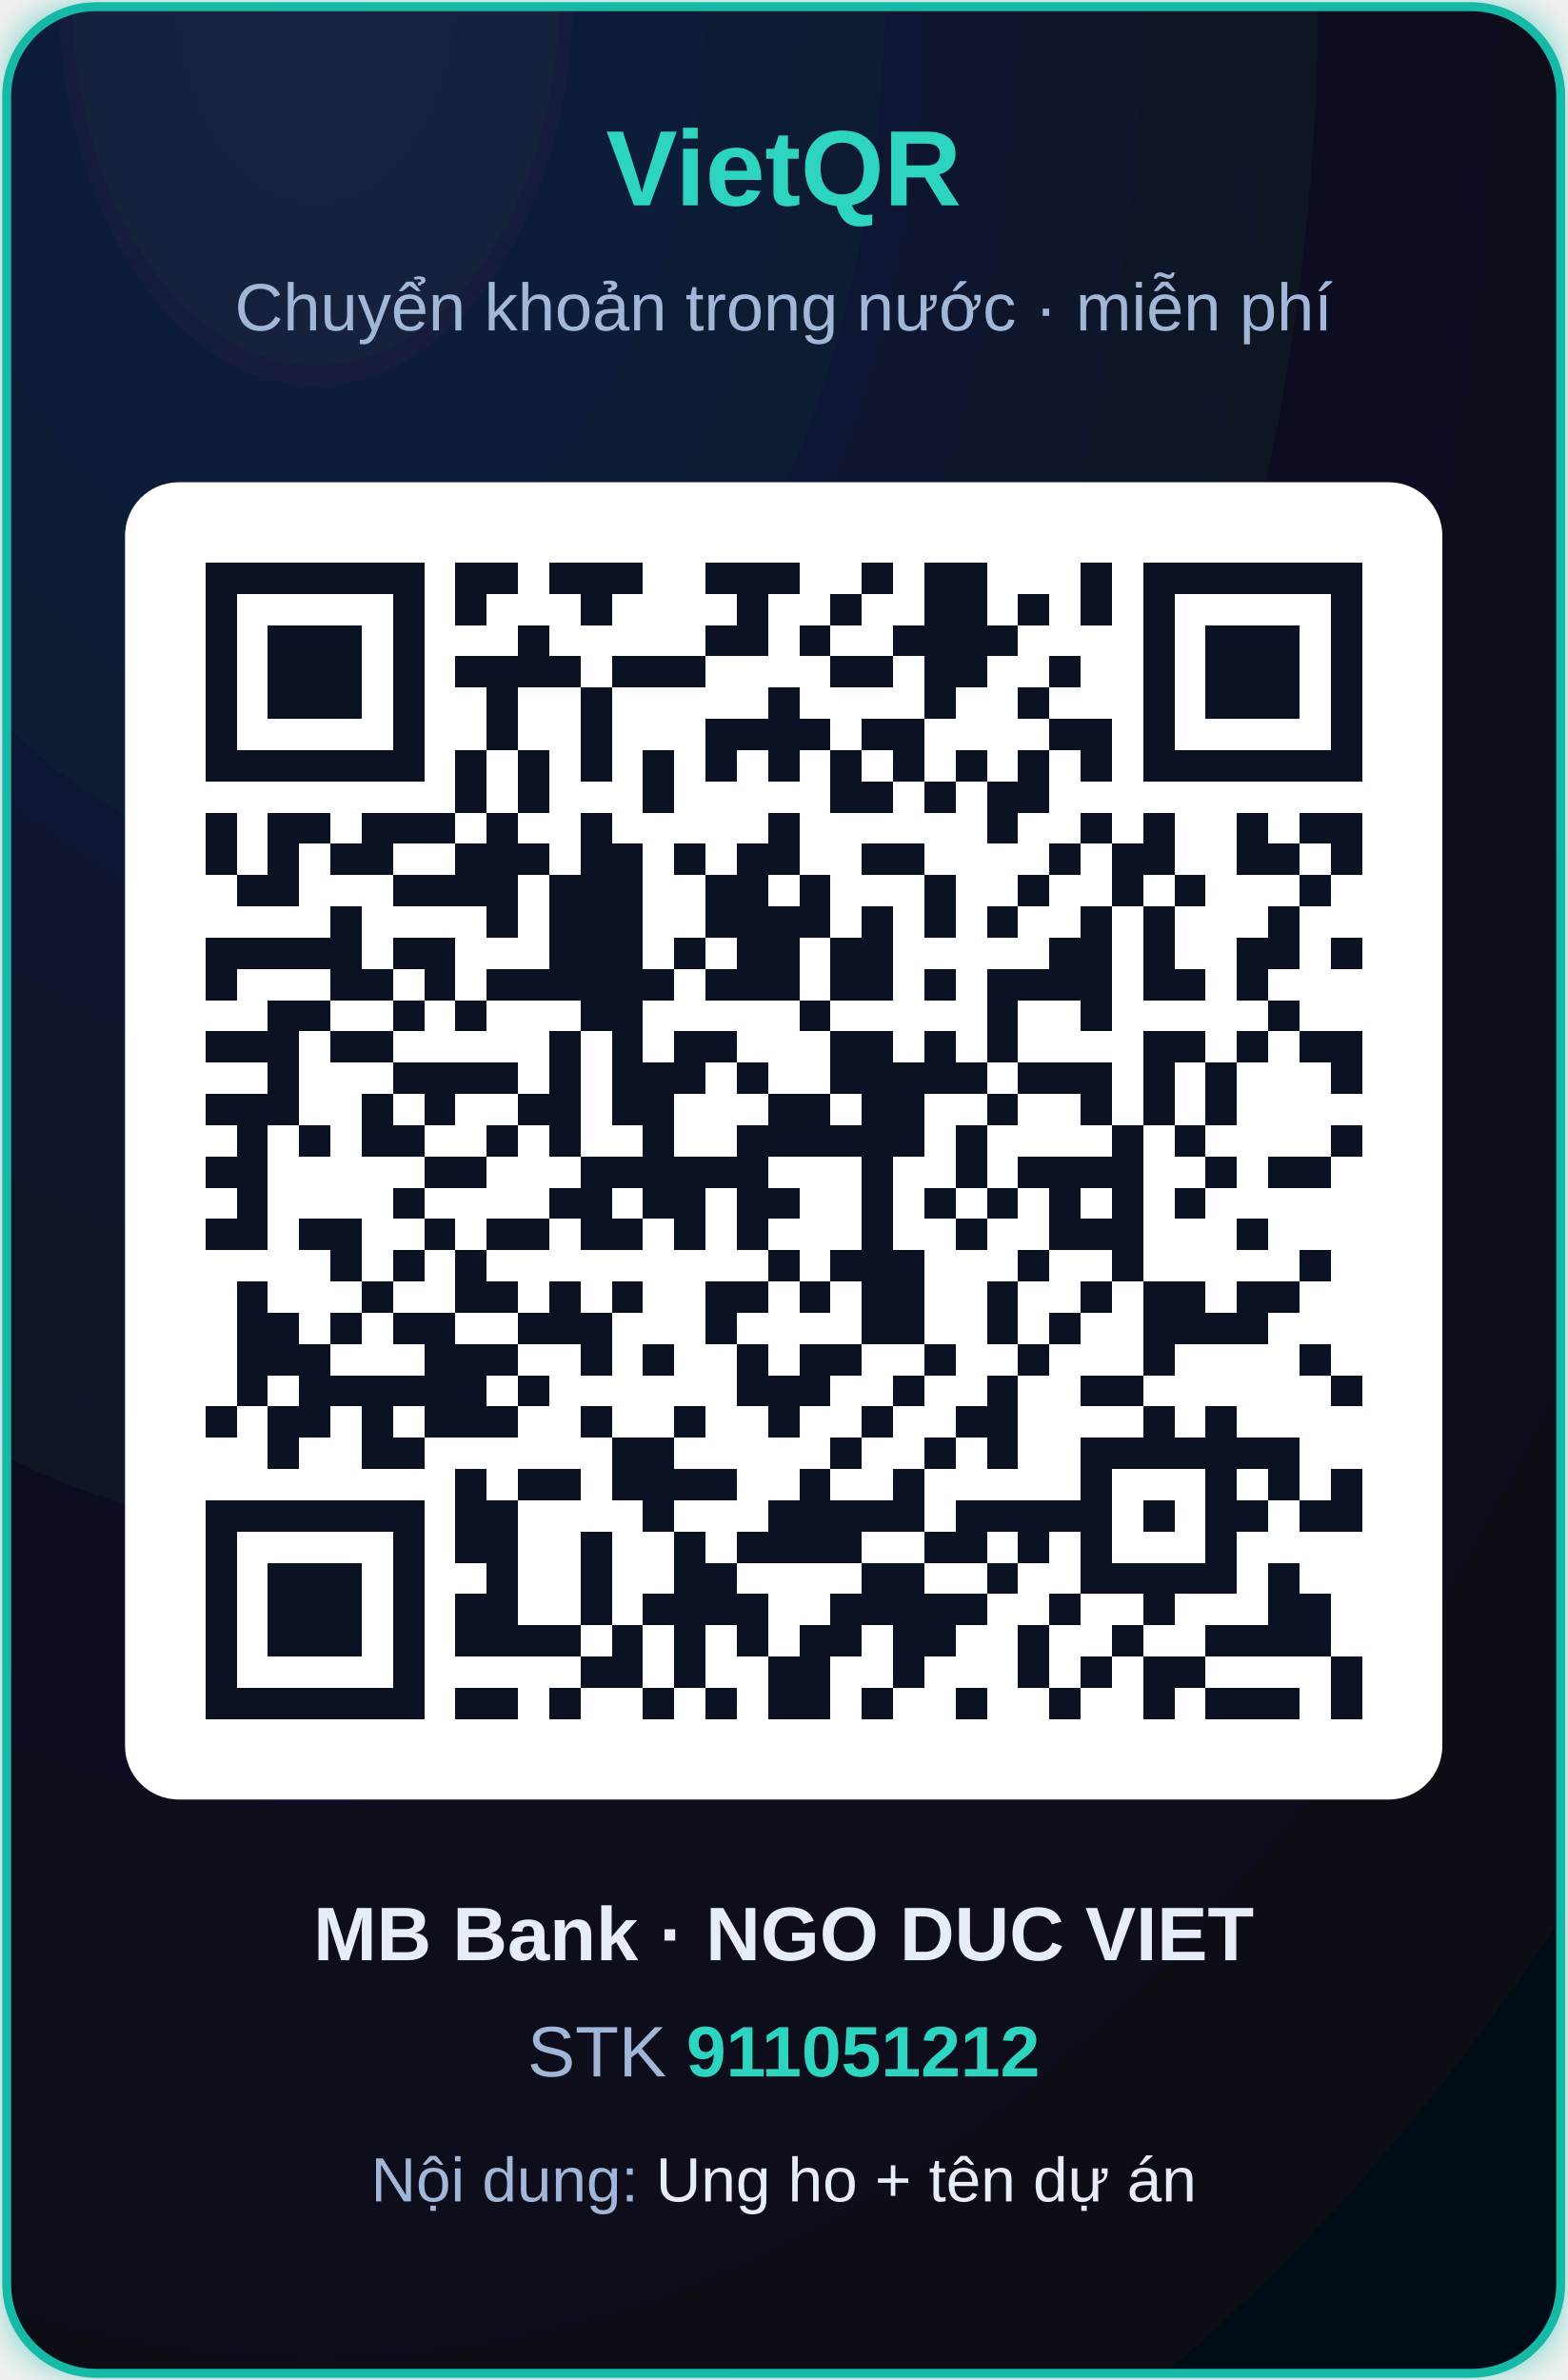
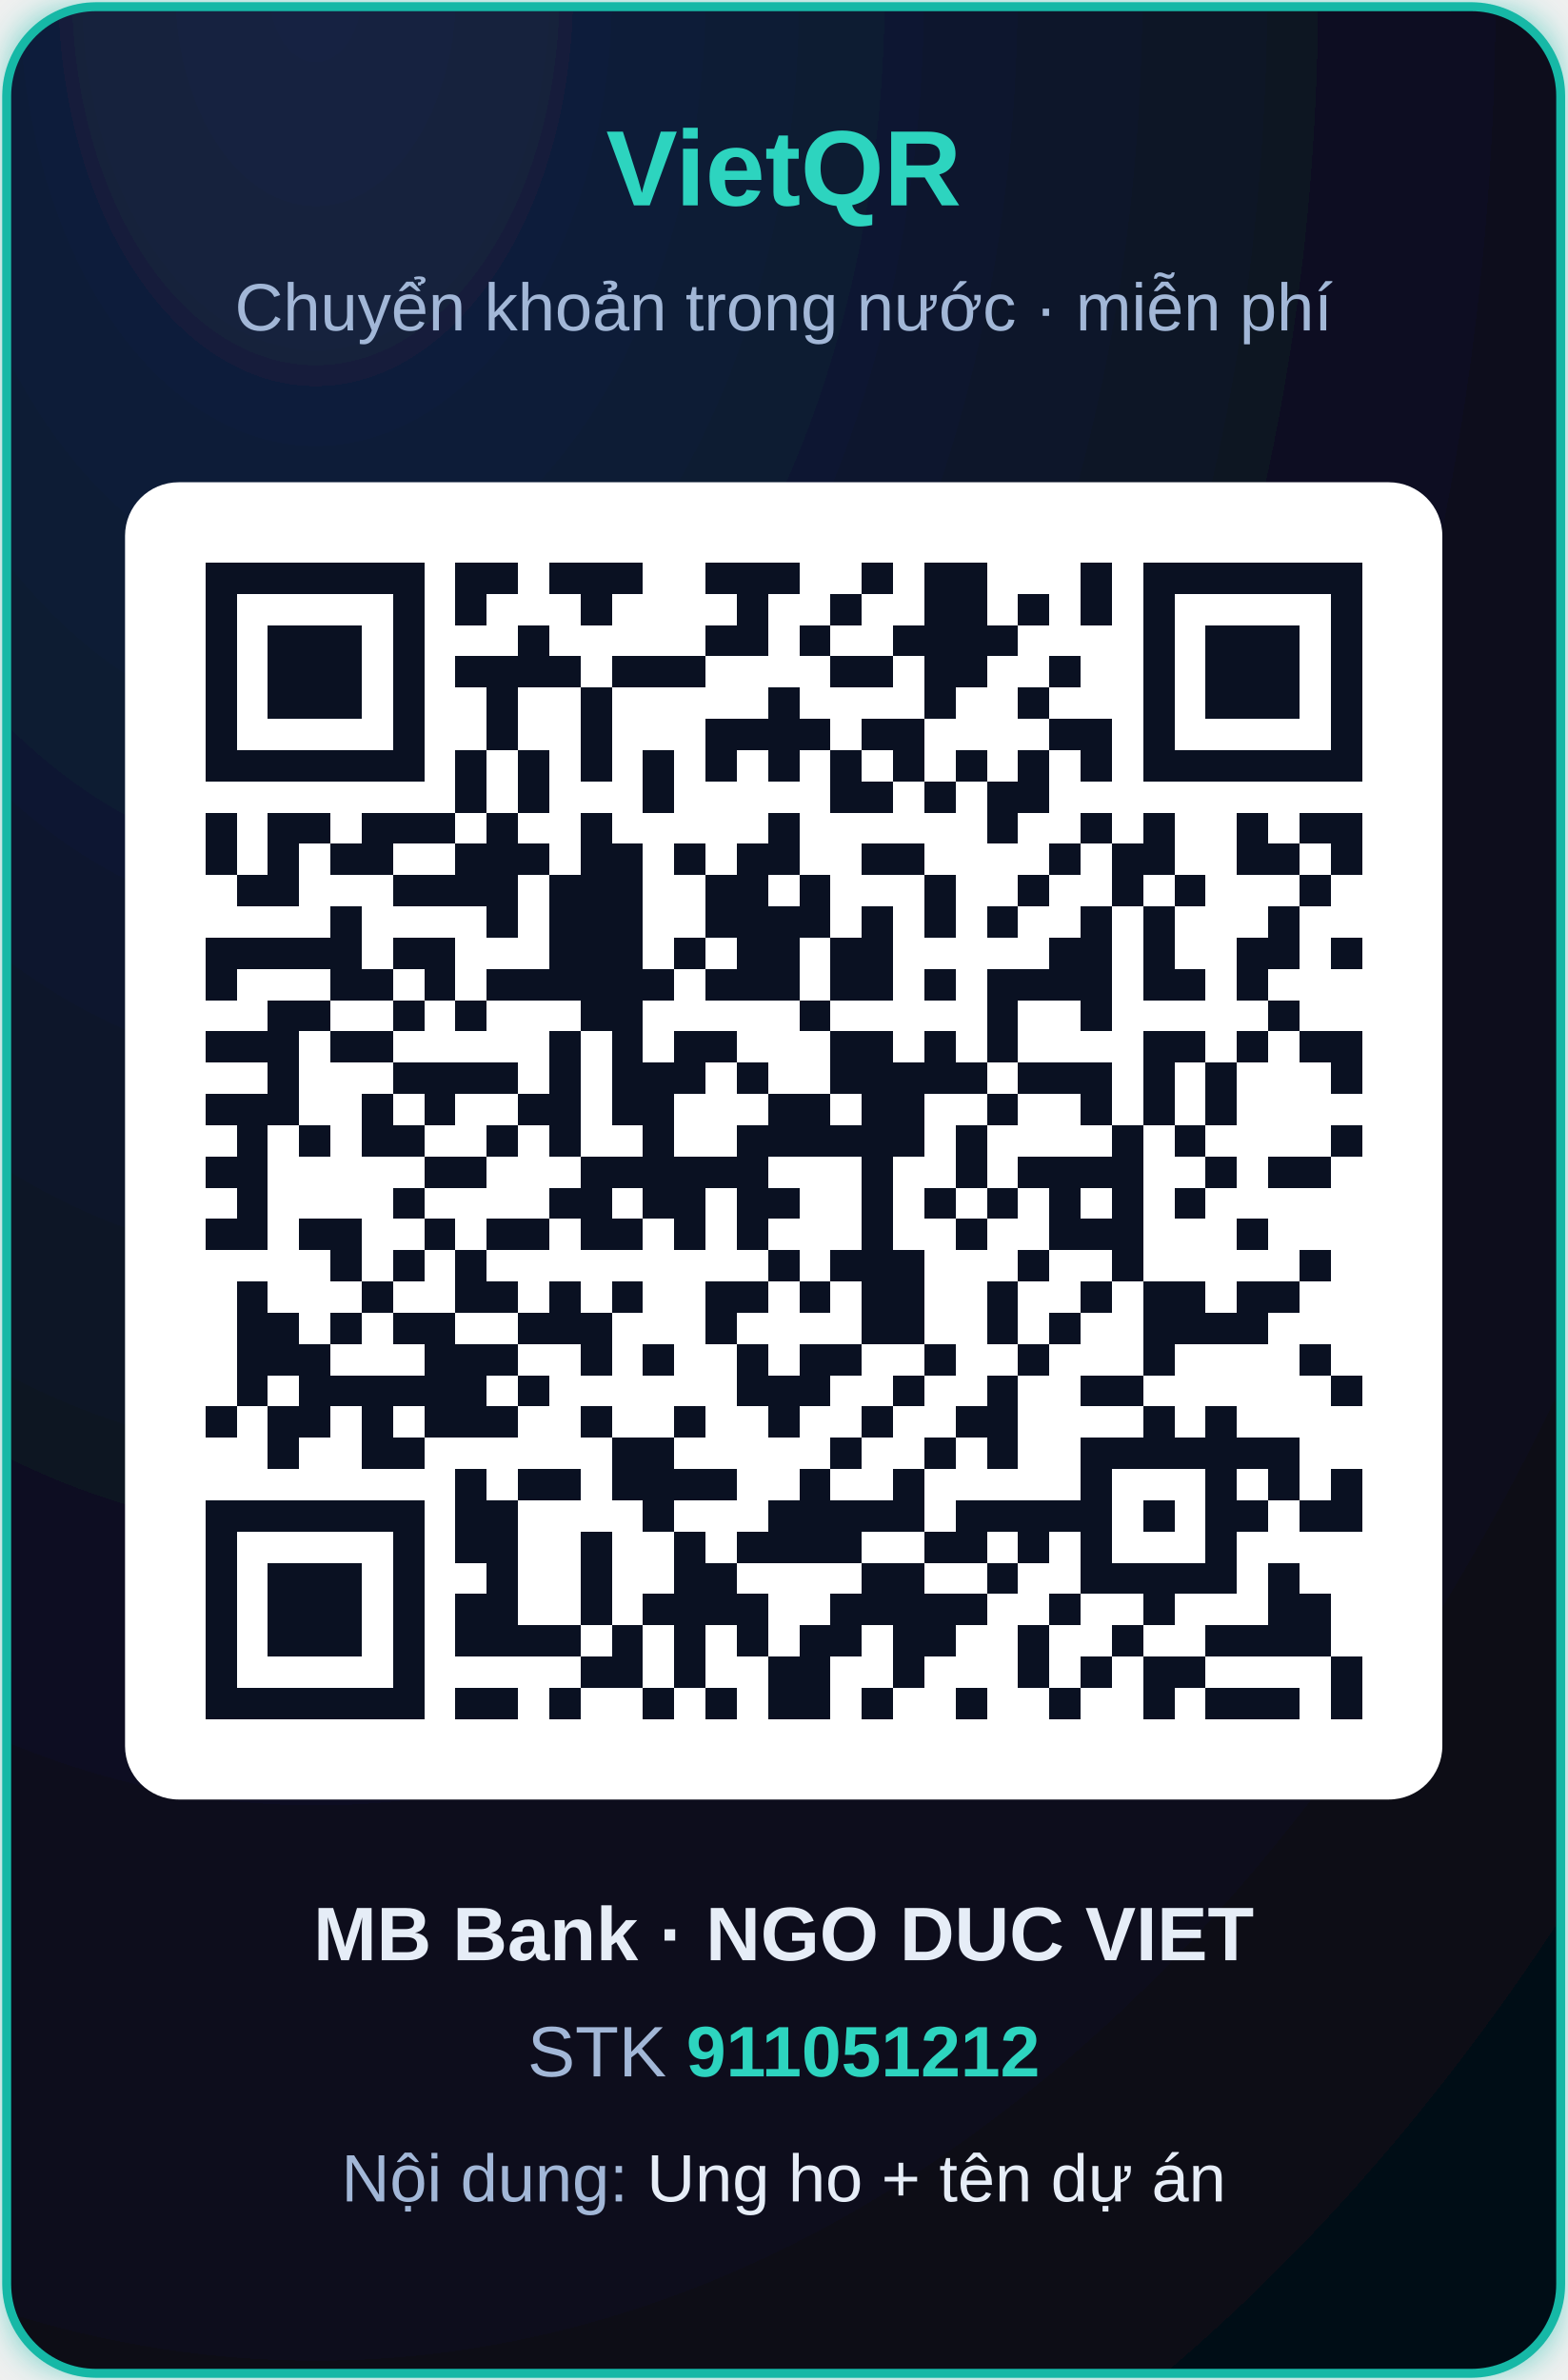
<svg xmlns="http://www.w3.org/2000/svg" width="351" height="533" viewBox="0 0 351 533" role="img" aria-label="VietQR MB Bank NGO DUC VIET 911051212">
  <style>
  text { font-family: 'Segoe UI', -apple-system, BlinkMacSystemFont, 'Helvetica Neue', Arial, sans-serif; }
  .pulse { animation: pulse 3.2s ease-in-out infinite; }
  @keyframes pulse { 0%,100% { opacity: .55; } 50% { opacity: 1; } }
  @media (prefers-reduced-motion: reduce) { .pulse { animation: none; opacity: .8; } }
</style>
  <defs>
    <radialGradient id="bgg" cx="20%" cy="0%" r="120%">
      <stop offset="0" stop-color="#142443" />
      <stop offset=".55" stop-color="#0a1122" />
      <stop offset="1" stop-color="#060a14" />
    </radialGradient>
    <filter id="glow-t" x="-30%" y="-60%" width="160%" height="220%">
      <feGaussianBlur stdDeviation="4" result="b" />
      <feFlood flood-color="#14b8a6" flood-opacity=".55" />
      <feComposite in2="b" operator="in" />
      <feMerge>
        <feMergeNode />
        <feMergeNode in="SourceGraphic" />
      </feMerge>
    </filter>
  </defs>
  <rect x="1.5" y="1.5" width="348" height="530" rx="20" fill="url(#bgg)" stroke="#14b8a6" stroke-width="2" filter="url(#glow-t)" />
  <text x="175.5" y="46" text-anchor="middle" font-size="24" font-weight="700" fill="#2dd4bf">VietQR</text>
  <text x="175.5" y="74" text-anchor="middle" font-size="15" fill="#a2b7d7">Chuyển khoản trong nước · miễn phí</text>
  <rect x="28.0" y="108" width="295" height="295" rx="12" fill="#ffffff" />
  <g fill="#0a1122" shape-rendering="crispEdges">
    <rect x="46.0" y="126.0" width="7" height="7" />
    <rect x="53.0" y="126.0" width="7" height="7" />
    <rect x="60.0" y="126.0" width="7" height="7" />
    <rect x="67.0" y="126.0" width="7" height="7" />
    <rect x="74.0" y="126.0" width="7" height="7" />
    <rect x="81.0" y="126.0" width="7" height="7" />
    <rect x="88.0" y="126.0" width="7" height="7" />
    <rect x="102.0" y="126.0" width="7" height="7" />
    <rect x="109.0" y="126.0" width="7" height="7" />
    <rect x="123.0" y="126.0" width="7" height="7" />
    <rect x="130.0" y="126.0" width="7" height="7" />
    <rect x="137.0" y="126.0" width="7" height="7" />
    <rect x="158.0" y="126.0" width="7" height="7" />
    <rect x="165.0" y="126.0" width="7" height="7" />
    <rect x="172.0" y="126.0" width="7" height="7" />
    <rect x="193.0" y="126.0" width="7" height="7" />
    <rect x="207.0" y="126.0" width="7" height="7" />
    <rect x="214.0" y="126.0" width="7" height="7" />
    <rect x="242.0" y="126.0" width="7" height="7" />
    <rect x="256.0" y="126.0" width="7" height="7" />
    <rect x="263.0" y="126.0" width="7" height="7" />
    <rect x="270.0" y="126.0" width="7" height="7" />
    <rect x="277.0" y="126.0" width="7" height="7" />
    <rect x="284.0" y="126.0" width="7" height="7" />
    <rect x="291.0" y="126.0" width="7" height="7" />
    <rect x="298.0" y="126.0" width="7" height="7" />
    <rect x="46.0" y="133.0" width="7" height="7" />
    <rect x="88.0" y="133.0" width="7" height="7" />
    <rect x="102.0" y="133.0" width="7" height="7" />
    <rect x="130.0" y="133.0" width="7" height="7" />
    <rect x="165.0" y="133.0" width="7" height="7" />
    <rect x="186.0" y="133.0" width="7" height="7" />
    <rect x="207.0" y="133.0" width="7" height="7" />
    <rect x="214.0" y="133.0" width="7" height="7" />
    <rect x="228.0" y="133.0" width="7" height="7" />
    <rect x="242.0" y="133.0" width="7" height="7" />
    <rect x="256.0" y="133.0" width="7" height="7" />
    <rect x="298.0" y="133.0" width="7" height="7" />
    <rect x="46.0" y="140.0" width="7" height="7" />
    <rect x="60.0" y="140.0" width="7" height="7" />
    <rect x="67.0" y="140.0" width="7" height="7" />
    <rect x="74.0" y="140.0" width="7" height="7" />
    <rect x="88.0" y="140.0" width="7" height="7" />
    <rect x="116.0" y="140.0" width="7" height="7" />
    <rect x="158.0" y="140.0" width="7" height="7" />
    <rect x="165.0" y="140.0" width="7" height="7" />
    <rect x="179.0" y="140.0" width="7" height="7" />
    <rect x="200.0" y="140.0" width="7" height="7" />
    <rect x="207.0" y="140.0" width="7" height="7" />
    <rect x="214.0" y="140.0" width="7" height="7" />
    <rect x="221.0" y="140.0" width="7" height="7" />
    <rect x="256.0" y="140.0" width="7" height="7" />
    <rect x="270.0" y="140.0" width="7" height="7" />
    <rect x="277.0" y="140.0" width="7" height="7" />
    <rect x="284.0" y="140.0" width="7" height="7" />
    <rect x="298.0" y="140.0" width="7" height="7" />
    <rect x="46.0" y="147.0" width="7" height="7" />
    <rect x="60.0" y="147.0" width="7" height="7" />
    <rect x="67.0" y="147.0" width="7" height="7" />
    <rect x="74.0" y="147.0" width="7" height="7" />
    <rect x="88.0" y="147.0" width="7" height="7" />
    <rect x="102.0" y="147.0" width="7" height="7" />
    <rect x="109.0" y="147.0" width="7" height="7" />
    <rect x="116.0" y="147.0" width="7" height="7" />
    <rect x="123.0" y="147.0" width="7" height="7" />
    <rect x="137.0" y="147.0" width="7" height="7" />
    <rect x="144.0" y="147.0" width="7" height="7" />
    <rect x="151.0" y="147.0" width="7" height="7" />
    <rect x="186.0" y="147.0" width="7" height="7" />
    <rect x="193.0" y="147.0" width="7" height="7" />
    <rect x="207.0" y="147.0" width="7" height="7" />
    <rect x="214.0" y="147.0" width="7" height="7" />
    <rect x="235.0" y="147.0" width="7" height="7" />
    <rect x="256.0" y="147.0" width="7" height="7" />
    <rect x="270.0" y="147.0" width="7" height="7" />
    <rect x="277.0" y="147.0" width="7" height="7" />
    <rect x="284.0" y="147.0" width="7" height="7" />
    <rect x="298.0" y="147.0" width="7" height="7" />
    <rect x="46.0" y="154.0" width="7" height="7" />
    <rect x="60.0" y="154.0" width="7" height="7" />
    <rect x="67.0" y="154.0" width="7" height="7" />
    <rect x="74.0" y="154.0" width="7" height="7" />
    <rect x="88.0" y="154.0" width="7" height="7" />
    <rect x="109.0" y="154.0" width="7" height="7" />
    <rect x="130.0" y="154.0" width="7" height="7" />
    <rect x="172.0" y="154.0" width="7" height="7" />
    <rect x="207.0" y="154.0" width="7" height="7" />
    <rect x="228.0" y="154.0" width="7" height="7" />
    <rect x="256.0" y="154.0" width="7" height="7" />
    <rect x="270.0" y="154.0" width="7" height="7" />
    <rect x="277.0" y="154.0" width="7" height="7" />
    <rect x="284.0" y="154.0" width="7" height="7" />
    <rect x="298.0" y="154.0" width="7" height="7" />
    <rect x="46.0" y="161.0" width="7" height="7" />
    <rect x="88.0" y="161.0" width="7" height="7" />
    <rect x="109.0" y="161.0" width="7" height="7" />
    <rect x="130.0" y="161.0" width="7" height="7" />
    <rect x="158.0" y="161.0" width="7" height="7" />
    <rect x="165.0" y="161.0" width="7" height="7" />
    <rect x="172.0" y="161.0" width="7" height="7" />
    <rect x="179.0" y="161.0" width="7" height="7" />
    <rect x="193.0" y="161.0" width="7" height="7" />
    <rect x="200.0" y="161.0" width="7" height="7" />
    <rect x="235.0" y="161.0" width="7" height="7" />
    <rect x="242.0" y="161.0" width="7" height="7" />
    <rect x="256.0" y="161.0" width="7" height="7" />
    <rect x="298.0" y="161.0" width="7" height="7" />
    <rect x="46.0" y="168.0" width="7" height="7" />
    <rect x="53.0" y="168.0" width="7" height="7" />
    <rect x="60.0" y="168.0" width="7" height="7" />
    <rect x="67.0" y="168.0" width="7" height="7" />
    <rect x="74.0" y="168.0" width="7" height="7" />
    <rect x="81.0" y="168.0" width="7" height="7" />
    <rect x="88.0" y="168.0" width="7" height="7" />
    <rect x="102.0" y="168.0" width="7" height="7" />
    <rect x="116.0" y="168.0" width="7" height="7" />
    <rect x="130.0" y="168.0" width="7" height="7" />
    <rect x="144.0" y="168.0" width="7" height="7" />
    <rect x="158.0" y="168.0" width="7" height="7" />
    <rect x="172.0" y="168.0" width="7" height="7" />
    <rect x="186.0" y="168.0" width="7" height="7" />
    <rect x="200.0" y="168.0" width="7" height="7" />
    <rect x="214.0" y="168.0" width="7" height="7" />
    <rect x="228.0" y="168.0" width="7" height="7" />
    <rect x="242.0" y="168.0" width="7" height="7" />
    <rect x="256.0" y="168.0" width="7" height="7" />
    <rect x="263.0" y="168.0" width="7" height="7" />
    <rect x="270.0" y="168.0" width="7" height="7" />
    <rect x="277.0" y="168.0" width="7" height="7" />
    <rect x="284.0" y="168.0" width="7" height="7" />
    <rect x="291.0" y="168.0" width="7" height="7" />
    <rect x="298.0" y="168.0" width="7" height="7" />
    <rect x="102.0" y="175.0" width="7" height="7" />
    <rect x="116.0" y="175.0" width="7" height="7" />
    <rect x="144.0" y="175.0" width="7" height="7" />
    <rect x="186.0" y="175.0" width="7" height="7" />
    <rect x="193.0" y="175.0" width="7" height="7" />
    <rect x="207.0" y="175.0" width="7" height="7" />
    <rect x="221.0" y="175.0" width="7" height="7" />
    <rect x="228.0" y="175.0" width="7" height="7" />
    <rect x="46.0" y="182.0" width="7" height="7" />
    <rect x="60.0" y="182.0" width="7" height="7" />
    <rect x="67.0" y="182.0" width="7" height="7" />
    <rect x="81.0" y="182.0" width="7" height="7" />
    <rect x="88.0" y="182.0" width="7" height="7" />
    <rect x="95.0" y="182.0" width="7" height="7" />
    <rect x="109.0" y="182.0" width="7" height="7" />
    <rect x="130.0" y="182.0" width="7" height="7" />
    <rect x="172.0" y="182.0" width="7" height="7" />
    <rect x="221.0" y="182.0" width="7" height="7" />
    <rect x="242.0" y="182.0" width="7" height="7" />
    <rect x="256.0" y="182.0" width="7" height="7" />
    <rect x="277.0" y="182.0" width="7" height="7" />
    <rect x="291.0" y="182.0" width="7" height="7" />
    <rect x="298.0" y="182.0" width="7" height="7" />
    <rect x="46.0" y="189.0" width="7" height="7" />
    <rect x="60.0" y="189.0" width="7" height="7" />
    <rect x="74.0" y="189.0" width="7" height="7" />
    <rect x="81.0" y="189.0" width="7" height="7" />
    <rect x="102.0" y="189.0" width="7" height="7" />
    <rect x="109.0" y="189.0" width="7" height="7" />
    <rect x="116.0" y="189.0" width="7" height="7" />
    <rect x="130.0" y="189.0" width="7" height="7" />
    <rect x="137.0" y="189.0" width="7" height="7" />
    <rect x="151.0" y="189.0" width="7" height="7" />
    <rect x="165.0" y="189.0" width="7" height="7" />
    <rect x="172.0" y="189.0" width="7" height="7" />
    <rect x="193.0" y="189.0" width="7" height="7" />
    <rect x="200.0" y="189.0" width="7" height="7" />
    <rect x="235.0" y="189.0" width="7" height="7" />
    <rect x="249.0" y="189.0" width="7" height="7" />
    <rect x="256.0" y="189.0" width="7" height="7" />
    <rect x="277.0" y="189.0" width="7" height="7" />
    <rect x="284.0" y="189.0" width="7" height="7" />
    <rect x="298.0" y="189.0" width="7" height="7" />
    <rect x="53.0" y="196.0" width="7" height="7" />
    <rect x="60.0" y="196.0" width="7" height="7" />
    <rect x="88.0" y="196.0" width="7" height="7" />
    <rect x="95.0" y="196.0" width="7" height="7" />
    <rect x="102.0" y="196.0" width="7" height="7" />
    <rect x="109.0" y="196.0" width="7" height="7" />
    <rect x="123.0" y="196.0" width="7" height="7" />
    <rect x="130.0" y="196.0" width="7" height="7" />
    <rect x="137.0" y="196.0" width="7" height="7" />
    <rect x="158.0" y="196.0" width="7" height="7" />
    <rect x="165.0" y="196.0" width="7" height="7" />
    <rect x="179.0" y="196.0" width="7" height="7" />
    <rect x="207.0" y="196.0" width="7" height="7" />
    <rect x="228.0" y="196.0" width="7" height="7" />
    <rect x="249.0" y="196.0" width="7" height="7" />
    <rect x="263.0" y="196.0" width="7" height="7" />
    <rect x="291.0" y="196.0" width="7" height="7" />
    <rect x="74.0" y="203.0" width="7" height="7" />
    <rect x="109.0" y="203.0" width="7" height="7" />
    <rect x="123.0" y="203.0" width="7" height="7" />
    <rect x="130.0" y="203.0" width="7" height="7" />
    <rect x="137.0" y="203.0" width="7" height="7" />
    <rect x="158.0" y="203.0" width="7" height="7" />
    <rect x="165.0" y="203.0" width="7" height="7" />
    <rect x="172.0" y="203.0" width="7" height="7" />
    <rect x="179.0" y="203.0" width="7" height="7" />
    <rect x="193.0" y="203.0" width="7" height="7" />
    <rect x="207.0" y="203.0" width="7" height="7" />
    <rect x="221.0" y="203.0" width="7" height="7" />
    <rect x="242.0" y="203.0" width="7" height="7" />
    <rect x="256.0" y="203.0" width="7" height="7" />
    <rect x="284.0" y="203.0" width="7" height="7" />
    <rect x="46.0" y="210.0" width="7" height="7" />
    <rect x="53.0" y="210.0" width="7" height="7" />
    <rect x="60.0" y="210.0" width="7" height="7" />
    <rect x="67.0" y="210.0" width="7" height="7" />
    <rect x="74.0" y="210.0" width="7" height="7" />
    <rect x="88.0" y="210.0" width="7" height="7" />
    <rect x="95.0" y="210.0" width="7" height="7" />
    <rect x="123.0" y="210.0" width="7" height="7" />
    <rect x="130.0" y="210.0" width="7" height="7" />
    <rect x="137.0" y="210.0" width="7" height="7" />
    <rect x="151.0" y="210.0" width="7" height="7" />
    <rect x="165.0" y="210.0" width="7" height="7" />
    <rect x="172.0" y="210.0" width="7" height="7" />
    <rect x="186.0" y="210.0" width="7" height="7" />
    <rect x="193.0" y="210.0" width="7" height="7" />
    <rect x="235.0" y="210.0" width="7" height="7" />
    <rect x="242.0" y="210.0" width="7" height="7" />
    <rect x="256.0" y="210.0" width="7" height="7" />
    <rect x="277.0" y="210.0" width="7" height="7" />
    <rect x="284.0" y="210.0" width="7" height="7" />
    <rect x="298.0" y="210.0" width="7" height="7" />
    <rect x="46.0" y="217.0" width="7" height="7" />
    <rect x="74.0" y="217.0" width="7" height="7" />
    <rect x="81.0" y="217.0" width="7" height="7" />
    <rect x="95.0" y="217.0" width="7" height="7" />
    <rect x="109.0" y="217.0" width="7" height="7" />
    <rect x="116.0" y="217.0" width="7" height="7" />
    <rect x="123.0" y="217.0" width="7" height="7" />
    <rect x="130.0" y="217.0" width="7" height="7" />
    <rect x="137.0" y="217.0" width="7" height="7" />
    <rect x="144.0" y="217.0" width="7" height="7" />
    <rect x="158.0" y="217.0" width="7" height="7" />
    <rect x="165.0" y="217.0" width="7" height="7" />
    <rect x="172.0" y="217.0" width="7" height="7" />
    <rect x="186.0" y="217.0" width="7" height="7" />
    <rect x="193.0" y="217.0" width="7" height="7" />
    <rect x="207.0" y="217.0" width="7" height="7" />
    <rect x="221.0" y="217.0" width="7" height="7" />
    <rect x="228.0" y="217.0" width="7" height="7" />
    <rect x="235.0" y="217.0" width="7" height="7" />
    <rect x="242.0" y="217.0" width="7" height="7" />
    <rect x="256.0" y="217.0" width="7" height="7" />
    <rect x="263.0" y="217.0" width="7" height="7" />
    <rect x="277.0" y="217.0" width="7" height="7" />
    <rect x="60.0" y="224.0" width="7" height="7" />
    <rect x="67.0" y="224.0" width="7" height="7" />
    <rect x="88.0" y="224.0" width="7" height="7" />
    <rect x="102.0" y="224.0" width="7" height="7" />
    <rect x="130.0" y="224.0" width="7" height="7" />
    <rect x="137.0" y="224.0" width="7" height="7" />
    <rect x="179.0" y="224.0" width="7" height="7" />
    <rect x="221.0" y="224.0" width="7" height="7" />
    <rect x="242.0" y="224.0" width="7" height="7" />
    <rect x="284.0" y="224.0" width="7" height="7" />
    <rect x="46.0" y="231.0" width="7" height="7" />
    <rect x="53.0" y="231.0" width="7" height="7" />
    <rect x="60.0" y="231.0" width="7" height="7" />
    <rect x="74.0" y="231.0" width="7" height="7" />
    <rect x="81.0" y="231.0" width="7" height="7" />
    <rect x="123.0" y="231.0" width="7" height="7" />
    <rect x="137.0" y="231.0" width="7" height="7" />
    <rect x="151.0" y="231.0" width="7" height="7" />
    <rect x="158.0" y="231.0" width="7" height="7" />
    <rect x="186.0" y="231.0" width="7" height="7" />
    <rect x="193.0" y="231.0" width="7" height="7" />
    <rect x="207.0" y="231.0" width="7" height="7" />
    <rect x="221.0" y="231.0" width="7" height="7" />
    <rect x="256.0" y="231.0" width="7" height="7" />
    <rect x="263.0" y="231.0" width="7" height="7" />
    <rect x="277.0" y="231.0" width="7" height="7" />
    <rect x="291.0" y="231.0" width="7" height="7" />
    <rect x="298.0" y="231.0" width="7" height="7" />
    <rect x="60.0" y="238.0" width="7" height="7" />
    <rect x="88.0" y="238.0" width="7" height="7" />
    <rect x="95.0" y="238.0" width="7" height="7" />
    <rect x="102.0" y="238.0" width="7" height="7" />
    <rect x="109.0" y="238.0" width="7" height="7" />
    <rect x="123.0" y="238.0" width="7" height="7" />
    <rect x="137.0" y="238.0" width="7" height="7" />
    <rect x="144.0" y="238.0" width="7" height="7" />
    <rect x="151.0" y="238.0" width="7" height="7" />
    <rect x="165.0" y="238.0" width="7" height="7" />
    <rect x="186.0" y="238.0" width="7" height="7" />
    <rect x="193.0" y="238.0" width="7" height="7" />
    <rect x="200.0" y="238.0" width="7" height="7" />
    <rect x="207.0" y="238.0" width="7" height="7" />
    <rect x="214.0" y="238.0" width="7" height="7" />
    <rect x="228.0" y="238.0" width="7" height="7" />
    <rect x="235.0" y="238.0" width="7" height="7" />
    <rect x="242.0" y="238.0" width="7" height="7" />
    <rect x="256.0" y="238.0" width="7" height="7" />
    <rect x="270.0" y="238.0" width="7" height="7" />
    <rect x="298.0" y="238.0" width="7" height="7" />
    <rect x="46.0" y="245.0" width="7" height="7" />
    <rect x="53.0" y="245.0" width="7" height="7" />
    <rect x="60.0" y="245.0" width="7" height="7" />
    <rect x="81.0" y="245.0" width="7" height="7" />
    <rect x="95.0" y="245.0" width="7" height="7" />
    <rect x="116.0" y="245.0" width="7" height="7" />
    <rect x="123.0" y="245.0" width="7" height="7" />
    <rect x="137.0" y="245.0" width="7" height="7" />
    <rect x="144.0" y="245.0" width="7" height="7" />
    <rect x="172.0" y="245.0" width="7" height="7" />
    <rect x="179.0" y="245.0" width="7" height="7" />
    <rect x="193.0" y="245.0" width="7" height="7" />
    <rect x="200.0" y="245.0" width="7" height="7" />
    <rect x="221.0" y="245.0" width="7" height="7" />
    <rect x="242.0" y="245.0" width="7" height="7" />
    <rect x="256.0" y="245.0" width="7" height="7" />
    <rect x="270.0" y="245.0" width="7" height="7" />
    <rect x="53.0" y="252.0" width="7" height="7" />
    <rect x="67.0" y="252.0" width="7" height="7" />
    <rect x="81.0" y="252.0" width="7" height="7" />
    <rect x="88.0" y="252.0" width="7" height="7" />
    <rect x="109.0" y="252.0" width="7" height="7" />
    <rect x="123.0" y="252.0" width="7" height="7" />
    <rect x="144.0" y="252.0" width="7" height="7" />
    <rect x="165.0" y="252.0" width="7" height="7" />
    <rect x="172.0" y="252.0" width="7" height="7" />
    <rect x="179.0" y="252.0" width="7" height="7" />
    <rect x="186.0" y="252.0" width="7" height="7" />
    <rect x="193.0" y="252.0" width="7" height="7" />
    <rect x="200.0" y="252.0" width="7" height="7" />
    <rect x="214.0" y="252.0" width="7" height="7" />
    <rect x="249.0" y="252.0" width="7" height="7" />
    <rect x="263.0" y="252.0" width="7" height="7" />
    <rect x="298.0" y="252.0" width="7" height="7" />
    <rect x="46.0" y="259.0" width="7" height="7" />
    <rect x="53.0" y="259.0" width="7" height="7" />
    <rect x="95.0" y="259.0" width="7" height="7" />
    <rect x="102.0" y="259.0" width="7" height="7" />
    <rect x="130.0" y="259.0" width="7" height="7" />
    <rect x="137.0" y="259.0" width="7" height="7" />
    <rect x="144.0" y="259.0" width="7" height="7" />
    <rect x="151.0" y="259.0" width="7" height="7" />
    <rect x="158.0" y="259.0" width="7" height="7" />
    <rect x="165.0" y="259.0" width="7" height="7" />
    <rect x="193.0" y="259.0" width="7" height="7" />
    <rect x="214.0" y="259.0" width="7" height="7" />
    <rect x="228.0" y="259.0" width="7" height="7" />
    <rect x="235.0" y="259.0" width="7" height="7" />
    <rect x="242.0" y="259.0" width="7" height="7" />
    <rect x="249.0" y="259.0" width="7" height="7" />
    <rect x="270.0" y="259.0" width="7" height="7" />
    <rect x="284.0" y="259.0" width="7" height="7" />
    <rect x="291.0" y="259.0" width="7" height="7" />
    <rect x="53.0" y="266.0" width="7" height="7" />
    <rect x="88.0" y="266.0" width="7" height="7" />
    <rect x="123.0" y="266.0" width="7" height="7" />
    <rect x="130.0" y="266.0" width="7" height="7" />
    <rect x="144.0" y="266.0" width="7" height="7" />
    <rect x="151.0" y="266.0" width="7" height="7" />
    <rect x="165.0" y="266.0" width="7" height="7" />
    <rect x="172.0" y="266.0" width="7" height="7" />
    <rect x="193.0" y="266.0" width="7" height="7" />
    <rect x="207.0" y="266.0" width="7" height="7" />
    <rect x="221.0" y="266.0" width="7" height="7" />
    <rect x="235.0" y="266.0" width="7" height="7" />
    <rect x="249.0" y="266.0" width="7" height="7" />
    <rect x="263.0" y="266.0" width="7" height="7" />
    <rect x="46.0" y="273.0" width="7" height="7" />
    <rect x="53.0" y="273.0" width="7" height="7" />
    <rect x="67.0" y="273.0" width="7" height="7" />
    <rect x="74.0" y="273.0" width="7" height="7" />
    <rect x="95.0" y="273.0" width="7" height="7" />
    <rect x="109.0" y="273.0" width="7" height="7" />
    <rect x="116.0" y="273.0" width="7" height="7" />
    <rect x="130.0" y="273.0" width="7" height="7" />
    <rect x="137.0" y="273.0" width="7" height="7" />
    <rect x="151.0" y="273.0" width="7" height="7" />
    <rect x="165.0" y="273.0" width="7" height="7" />
    <rect x="193.0" y="273.0" width="7" height="7" />
    <rect x="214.0" y="273.0" width="7" height="7" />
    <rect x="235.0" y="273.0" width="7" height="7" />
    <rect x="242.0" y="273.0" width="7" height="7" />
    <rect x="249.0" y="273.0" width="7" height="7" />
    <rect x="277.0" y="273.0" width="7" height="7" />
    <rect x="74.0" y="280.0" width="7" height="7" />
    <rect x="88.0" y="280.0" width="7" height="7" />
    <rect x="102.0" y="280.0" width="7" height="7" />
    <rect x="172.0" y="280.0" width="7" height="7" />
    <rect x="186.0" y="280.0" width="7" height="7" />
    <rect x="193.0" y="280.0" width="7" height="7" />
    <rect x="200.0" y="280.0" width="7" height="7" />
    <rect x="228.0" y="280.0" width="7" height="7" />
    <rect x="249.0" y="280.0" width="7" height="7" />
    <rect x="291.0" y="280.0" width="7" height="7" />
    <rect x="53.0" y="287.0" width="7" height="7" />
    <rect x="81.0" y="287.0" width="7" height="7" />
    <rect x="102.0" y="287.0" width="7" height="7" />
    <rect x="109.0" y="287.0" width="7" height="7" />
    <rect x="123.0" y="287.0" width="7" height="7" />
    <rect x="137.0" y="287.0" width="7" height="7" />
    <rect x="158.0" y="287.0" width="7" height="7" />
    <rect x="165.0" y="287.0" width="7" height="7" />
    <rect x="179.0" y="287.0" width="7" height="7" />
    <rect x="193.0" y="287.0" width="7" height="7" />
    <rect x="200.0" y="287.0" width="7" height="7" />
    <rect x="221.0" y="287.0" width="7" height="7" />
    <rect x="242.0" y="287.0" width="7" height="7" />
    <rect x="256.0" y="287.0" width="7" height="7" />
    <rect x="263.0" y="287.0" width="7" height="7" />
    <rect x="277.0" y="287.0" width="7" height="7" />
    <rect x="284.0" y="287.0" width="7" height="7" />
    <rect x="53.0" y="294.0" width="7" height="7" />
    <rect x="60.0" y="294.0" width="7" height="7" />
    <rect x="74.0" y="294.0" width="7" height="7" />
    <rect x="88.0" y="294.0" width="7" height="7" />
    <rect x="95.0" y="294.0" width="7" height="7" />
    <rect x="116.0" y="294.0" width="7" height="7" />
    <rect x="123.0" y="294.0" width="7" height="7" />
    <rect x="130.0" y="294.0" width="7" height="7" />
    <rect x="158.0" y="294.0" width="7" height="7" />
    <rect x="193.0" y="294.0" width="7" height="7" />
    <rect x="200.0" y="294.0" width="7" height="7" />
    <rect x="221.0" y="294.0" width="7" height="7" />
    <rect x="235.0" y="294.0" width="7" height="7" />
    <rect x="256.0" y="294.0" width="7" height="7" />
    <rect x="263.0" y="294.0" width="7" height="7" />
    <rect x="270.0" y="294.0" width="7" height="7" />
    <rect x="277.0" y="294.0" width="7" height="7" />
    <rect x="53.0" y="301.0" width="7" height="7" />
    <rect x="60.0" y="301.0" width="7" height="7" />
    <rect x="67.0" y="301.0" width="7" height="7" />
    <rect x="95.0" y="301.0" width="7" height="7" />
    <rect x="102.0" y="301.0" width="7" height="7" />
    <rect x="109.0" y="301.0" width="7" height="7" />
    <rect x="130.0" y="301.0" width="7" height="7" />
    <rect x="144.0" y="301.0" width="7" height="7" />
    <rect x="165.0" y="301.0" width="7" height="7" />
    <rect x="179.0" y="301.0" width="7" height="7" />
    <rect x="186.0" y="301.0" width="7" height="7" />
    <rect x="207.0" y="301.0" width="7" height="7" />
    <rect x="228.0" y="301.0" width="7" height="7" />
    <rect x="256.0" y="301.0" width="7" height="7" />
    <rect x="291.0" y="301.0" width="7" height="7" />
    <rect x="53.0" y="308.0" width="7" height="7" />
    <rect x="67.0" y="308.0" width="7" height="7" />
    <rect x="74.0" y="308.0" width="7" height="7" />
    <rect x="81.0" y="308.0" width="7" height="7" />
    <rect x="88.0" y="308.0" width="7" height="7" />
    <rect x="95.0" y="308.0" width="7" height="7" />
    <rect x="102.0" y="308.0" width="7" height="7" />
    <rect x="116.0" y="308.0" width="7" height="7" />
    <rect x="165.0" y="308.0" width="7" height="7" />
    <rect x="172.0" y="308.0" width="7" height="7" />
    <rect x="179.0" y="308.0" width="7" height="7" />
    <rect x="200.0" y="308.0" width="7" height="7" />
    <rect x="221.0" y="308.0" width="7" height="7" />
    <rect x="242.0" y="308.0" width="7" height="7" />
    <rect x="249.0" y="308.0" width="7" height="7" />
    <rect x="298.0" y="308.0" width="7" height="7" />
    <rect x="46.0" y="315.0" width="7" height="7" />
    <rect x="60.0" y="315.0" width="7" height="7" />
    <rect x="67.0" y="315.0" width="7" height="7" />
    <rect x="81.0" y="315.0" width="7" height="7" />
    <rect x="95.0" y="315.0" width="7" height="7" />
    <rect x="102.0" y="315.0" width="7" height="7" />
    <rect x="109.0" y="315.0" width="7" height="7" />
    <rect x="130.0" y="315.0" width="7" height="7" />
    <rect x="151.0" y="315.0" width="7" height="7" />
    <rect x="172.0" y="315.0" width="7" height="7" />
    <rect x="193.0" y="315.0" width="7" height="7" />
    <rect x="214.0" y="315.0" width="7" height="7" />
    <rect x="221.0" y="315.0" width="7" height="7" />
    <rect x="256.0" y="315.0" width="7" height="7" />
    <rect x="270.0" y="315.0" width="7" height="7" />
    <rect x="60.0" y="322.0" width="7" height="7" />
    <rect x="81.0" y="322.0" width="7" height="7" />
    <rect x="88.0" y="322.0" width="7" height="7" />
    <rect x="137.0" y="322.0" width="7" height="7" />
    <rect x="144.0" y="322.0" width="7" height="7" />
    <rect x="186.0" y="322.0" width="7" height="7" />
    <rect x="207.0" y="322.0" width="7" height="7" />
    <rect x="221.0" y="322.0" width="7" height="7" />
    <rect x="242.0" y="322.0" width="7" height="7" />
    <rect x="249.0" y="322.0" width="7" height="7" />
    <rect x="256.0" y="322.0" width="7" height="7" />
    <rect x="263.0" y="322.0" width="7" height="7" />
    <rect x="270.0" y="322.0" width="7" height="7" />
    <rect x="277.0" y="322.0" width="7" height="7" />
    <rect x="284.0" y="322.0" width="7" height="7" />
    <rect x="102.0" y="329.0" width="7" height="7" />
    <rect x="116.0" y="329.0" width="7" height="7" />
    <rect x="123.0" y="329.0" width="7" height="7" />
    <rect x="137.0" y="329.0" width="7" height="7" />
    <rect x="144.0" y="329.0" width="7" height="7" />
    <rect x="151.0" y="329.0" width="7" height="7" />
    <rect x="158.0" y="329.0" width="7" height="7" />
    <rect x="179.0" y="329.0" width="7" height="7" />
    <rect x="200.0" y="329.0" width="7" height="7" />
    <rect x="242.0" y="329.0" width="7" height="7" />
    <rect x="270.0" y="329.0" width="7" height="7" />
    <rect x="284.0" y="329.0" width="7" height="7" />
    <rect x="298.0" y="329.0" width="7" height="7" />
    <rect x="46.0" y="336.0" width="7" height="7" />
    <rect x="53.0" y="336.0" width="7" height="7" />
    <rect x="60.0" y="336.0" width="7" height="7" />
    <rect x="67.0" y="336.0" width="7" height="7" />
    <rect x="74.0" y="336.0" width="7" height="7" />
    <rect x="81.0" y="336.0" width="7" height="7" />
    <rect x="88.0" y="336.0" width="7" height="7" />
    <rect x="102.0" y="336.0" width="7" height="7" />
    <rect x="109.0" y="336.0" width="7" height="7" />
    <rect x="144.0" y="336.0" width="7" height="7" />
    <rect x="172.0" y="336.0" width="7" height="7" />
    <rect x="179.0" y="336.0" width="7" height="7" />
    <rect x="186.0" y="336.0" width="7" height="7" />
    <rect x="193.0" y="336.0" width="7" height="7" />
    <rect x="200.0" y="336.0" width="7" height="7" />
    <rect x="214.0" y="336.0" width="7" height="7" />
    <rect x="221.0" y="336.0" width="7" height="7" />
    <rect x="228.0" y="336.0" width="7" height="7" />
    <rect x="235.0" y="336.0" width="7" height="7" />
    <rect x="242.0" y="336.0" width="7" height="7" />
    <rect x="256.0" y="336.0" width="7" height="7" />
    <rect x="270.0" y="336.0" width="7" height="7" />
    <rect x="277.0" y="336.0" width="7" height="7" />
    <rect x="291.0" y="336.0" width="7" height="7" />
    <rect x="298.0" y="336.0" width="7" height="7" />
    <rect x="46.0" y="343.0" width="7" height="7" />
    <rect x="88.0" y="343.0" width="7" height="7" />
    <rect x="102.0" y="343.0" width="7" height="7" />
    <rect x="109.0" y="343.0" width="7" height="7" />
    <rect x="130.0" y="343.0" width="7" height="7" />
    <rect x="151.0" y="343.0" width="7" height="7" />
    <rect x="165.0" y="343.0" width="7" height="7" />
    <rect x="172.0" y="343.0" width="7" height="7" />
    <rect x="179.0" y="343.0" width="7" height="7" />
    <rect x="186.0" y="343.0" width="7" height="7" />
    <rect x="207.0" y="343.0" width="7" height="7" />
    <rect x="214.0" y="343.0" width="7" height="7" />
    <rect x="228.0" y="343.0" width="7" height="7" />
    <rect x="242.0" y="343.0" width="7" height="7" />
    <rect x="270.0" y="343.0" width="7" height="7" />
    <rect x="46.0" y="350.0" width="7" height="7" />
    <rect x="60.0" y="350.0" width="7" height="7" />
    <rect x="67.0" y="350.0" width="7" height="7" />
    <rect x="74.0" y="350.0" width="7" height="7" />
    <rect x="88.0" y="350.0" width="7" height="7" />
    <rect x="109.0" y="350.0" width="7" height="7" />
    <rect x="130.0" y="350.0" width="7" height="7" />
    <rect x="151.0" y="350.0" width="7" height="7" />
    <rect x="158.0" y="350.0" width="7" height="7" />
    <rect x="193.0" y="350.0" width="7" height="7" />
    <rect x="200.0" y="350.0" width="7" height="7" />
    <rect x="221.0" y="350.0" width="7" height="7" />
    <rect x="242.0" y="350.0" width="7" height="7" />
    <rect x="249.0" y="350.0" width="7" height="7" />
    <rect x="256.0" y="350.0" width="7" height="7" />
    <rect x="263.0" y="350.0" width="7" height="7" />
    <rect x="270.0" y="350.0" width="7" height="7" />
    <rect x="284.0" y="350.0" width="7" height="7" />
    <rect x="46.0" y="357.0" width="7" height="7" />
    <rect x="60.0" y="357.0" width="7" height="7" />
    <rect x="67.0" y="357.0" width="7" height="7" />
    <rect x="74.0" y="357.0" width="7" height="7" />
    <rect x="88.0" y="357.0" width="7" height="7" />
    <rect x="102.0" y="357.0" width="7" height="7" />
    <rect x="109.0" y="357.0" width="7" height="7" />
    <rect x="130.0" y="357.0" width="7" height="7" />
    <rect x="144.0" y="357.0" width="7" height="7" />
    <rect x="151.0" y="357.0" width="7" height="7" />
    <rect x="158.0" y="357.0" width="7" height="7" />
    <rect x="165.0" y="357.0" width="7" height="7" />
    <rect x="186.0" y="357.0" width="7" height="7" />
    <rect x="193.0" y="357.0" width="7" height="7" />
    <rect x="200.0" y="357.0" width="7" height="7" />
    <rect x="207.0" y="357.0" width="7" height="7" />
    <rect x="214.0" y="357.0" width="7" height="7" />
    <rect x="235.0" y="357.0" width="7" height="7" />
    <rect x="256.0" y="357.0" width="7" height="7" />
    <rect x="284.0" y="357.0" width="7" height="7" />
    <rect x="291.0" y="357.0" width="7" height="7" />
    <rect x="46.0" y="364.0" width="7" height="7" />
    <rect x="60.0" y="364.0" width="7" height="7" />
    <rect x="67.0" y="364.0" width="7" height="7" />
    <rect x="74.0" y="364.0" width="7" height="7" />
    <rect x="88.0" y="364.0" width="7" height="7" />
    <rect x="102.0" y="364.0" width="7" height="7" />
    <rect x="109.0" y="364.0" width="7" height="7" />
    <rect x="116.0" y="364.0" width="7" height="7" />
    <rect x="123.0" y="364.0" width="7" height="7" />
    <rect x="137.0" y="364.0" width="7" height="7" />
    <rect x="151.0" y="364.0" width="7" height="7" />
    <rect x="165.0" y="364.0" width="7" height="7" />
    <rect x="179.0" y="364.0" width="7" height="7" />
    <rect x="186.0" y="364.0" width="7" height="7" />
    <rect x="200.0" y="364.0" width="7" height="7" />
    <rect x="207.0" y="364.0" width="7" height="7" />
    <rect x="228.0" y="364.0" width="7" height="7" />
    <rect x="249.0" y="364.0" width="7" height="7" />
    <rect x="270.0" y="364.0" width="7" height="7" />
    <rect x="277.0" y="364.0" width="7" height="7" />
    <rect x="284.0" y="364.0" width="7" height="7" />
    <rect x="291.0" y="364.0" width="7" height="7" />
    <rect x="46.0" y="371.0" width="7" height="7" />
    <rect x="88.0" y="371.0" width="7" height="7" />
    <rect x="130.0" y="371.0" width="7" height="7" />
    <rect x="137.0" y="371.0" width="7" height="7" />
    <rect x="151.0" y="371.0" width="7" height="7" />
    <rect x="172.0" y="371.0" width="7" height="7" />
    <rect x="179.0" y="371.0" width="7" height="7" />
    <rect x="200.0" y="371.0" width="7" height="7" />
    <rect x="228.0" y="371.0" width="7" height="7" />
    <rect x="242.0" y="371.0" width="7" height="7" />
    <rect x="256.0" y="371.0" width="7" height="7" />
    <rect x="263.0" y="371.0" width="7" height="7" />
    <rect x="298.0" y="371.0" width="7" height="7" />
    <rect x="46.0" y="378.0" width="7" height="7" />
    <rect x="53.0" y="378.0" width="7" height="7" />
    <rect x="60.0" y="378.0" width="7" height="7" />
    <rect x="67.0" y="378.0" width="7" height="7" />
    <rect x="74.0" y="378.0" width="7" height="7" />
    <rect x="81.0" y="378.0" width="7" height="7" />
    <rect x="88.0" y="378.0" width="7" height="7" />
    <rect x="102.0" y="378.0" width="7" height="7" />
    <rect x="109.0" y="378.0" width="7" height="7" />
    <rect x="123.0" y="378.0" width="7" height="7" />
    <rect x="144.0" y="378.0" width="7" height="7" />
    <rect x="158.0" y="378.0" width="7" height="7" />
    <rect x="172.0" y="378.0" width="7" height="7" />
    <rect x="179.0" y="378.0" width="7" height="7" />
    <rect x="193.0" y="378.0" width="7" height="7" />
    <rect x="214.0" y="378.0" width="7" height="7" />
    <rect x="235.0" y="378.0" width="7" height="7" />
    <rect x="256.0" y="378.0" width="7" height="7" />
    <rect x="270.0" y="378.0" width="7" height="7" />
    <rect x="277.0" y="378.0" width="7" height="7" />
    <rect x="284.0" y="378.0" width="7" height="7" />
    <rect x="298.0" y="378.0" width="7" height="7" />
  </g>
  <text x="175.5" y="439" text-anchor="middle" font-size="17" font-weight="600" fill="#e6edf7">MB Bank · NGO DUC VIET</text>
  <text x="175.5" y="465" text-anchor="middle" font-size="16" fill="#a2b7d7">STK <tspan fill="#2dd4bf" font-weight="600">911051212</tspan>
  </text>
-   <text x="175.5" y="491" text-anchor="middle" font-size="14" fill="#a2b7d7" dy="2">Nội dung: <tspan fill="#e6edf7">Ung ho + tên dự án</tspan>
+   <text x="175.5" y="491" text-anchor="middle" font-size="15" fill="#a2b7d7" dy="2">Nội dung: <tspan fill="#e6edf7">Ung ho + tên dự án</tspan>
  </text>
</svg>
